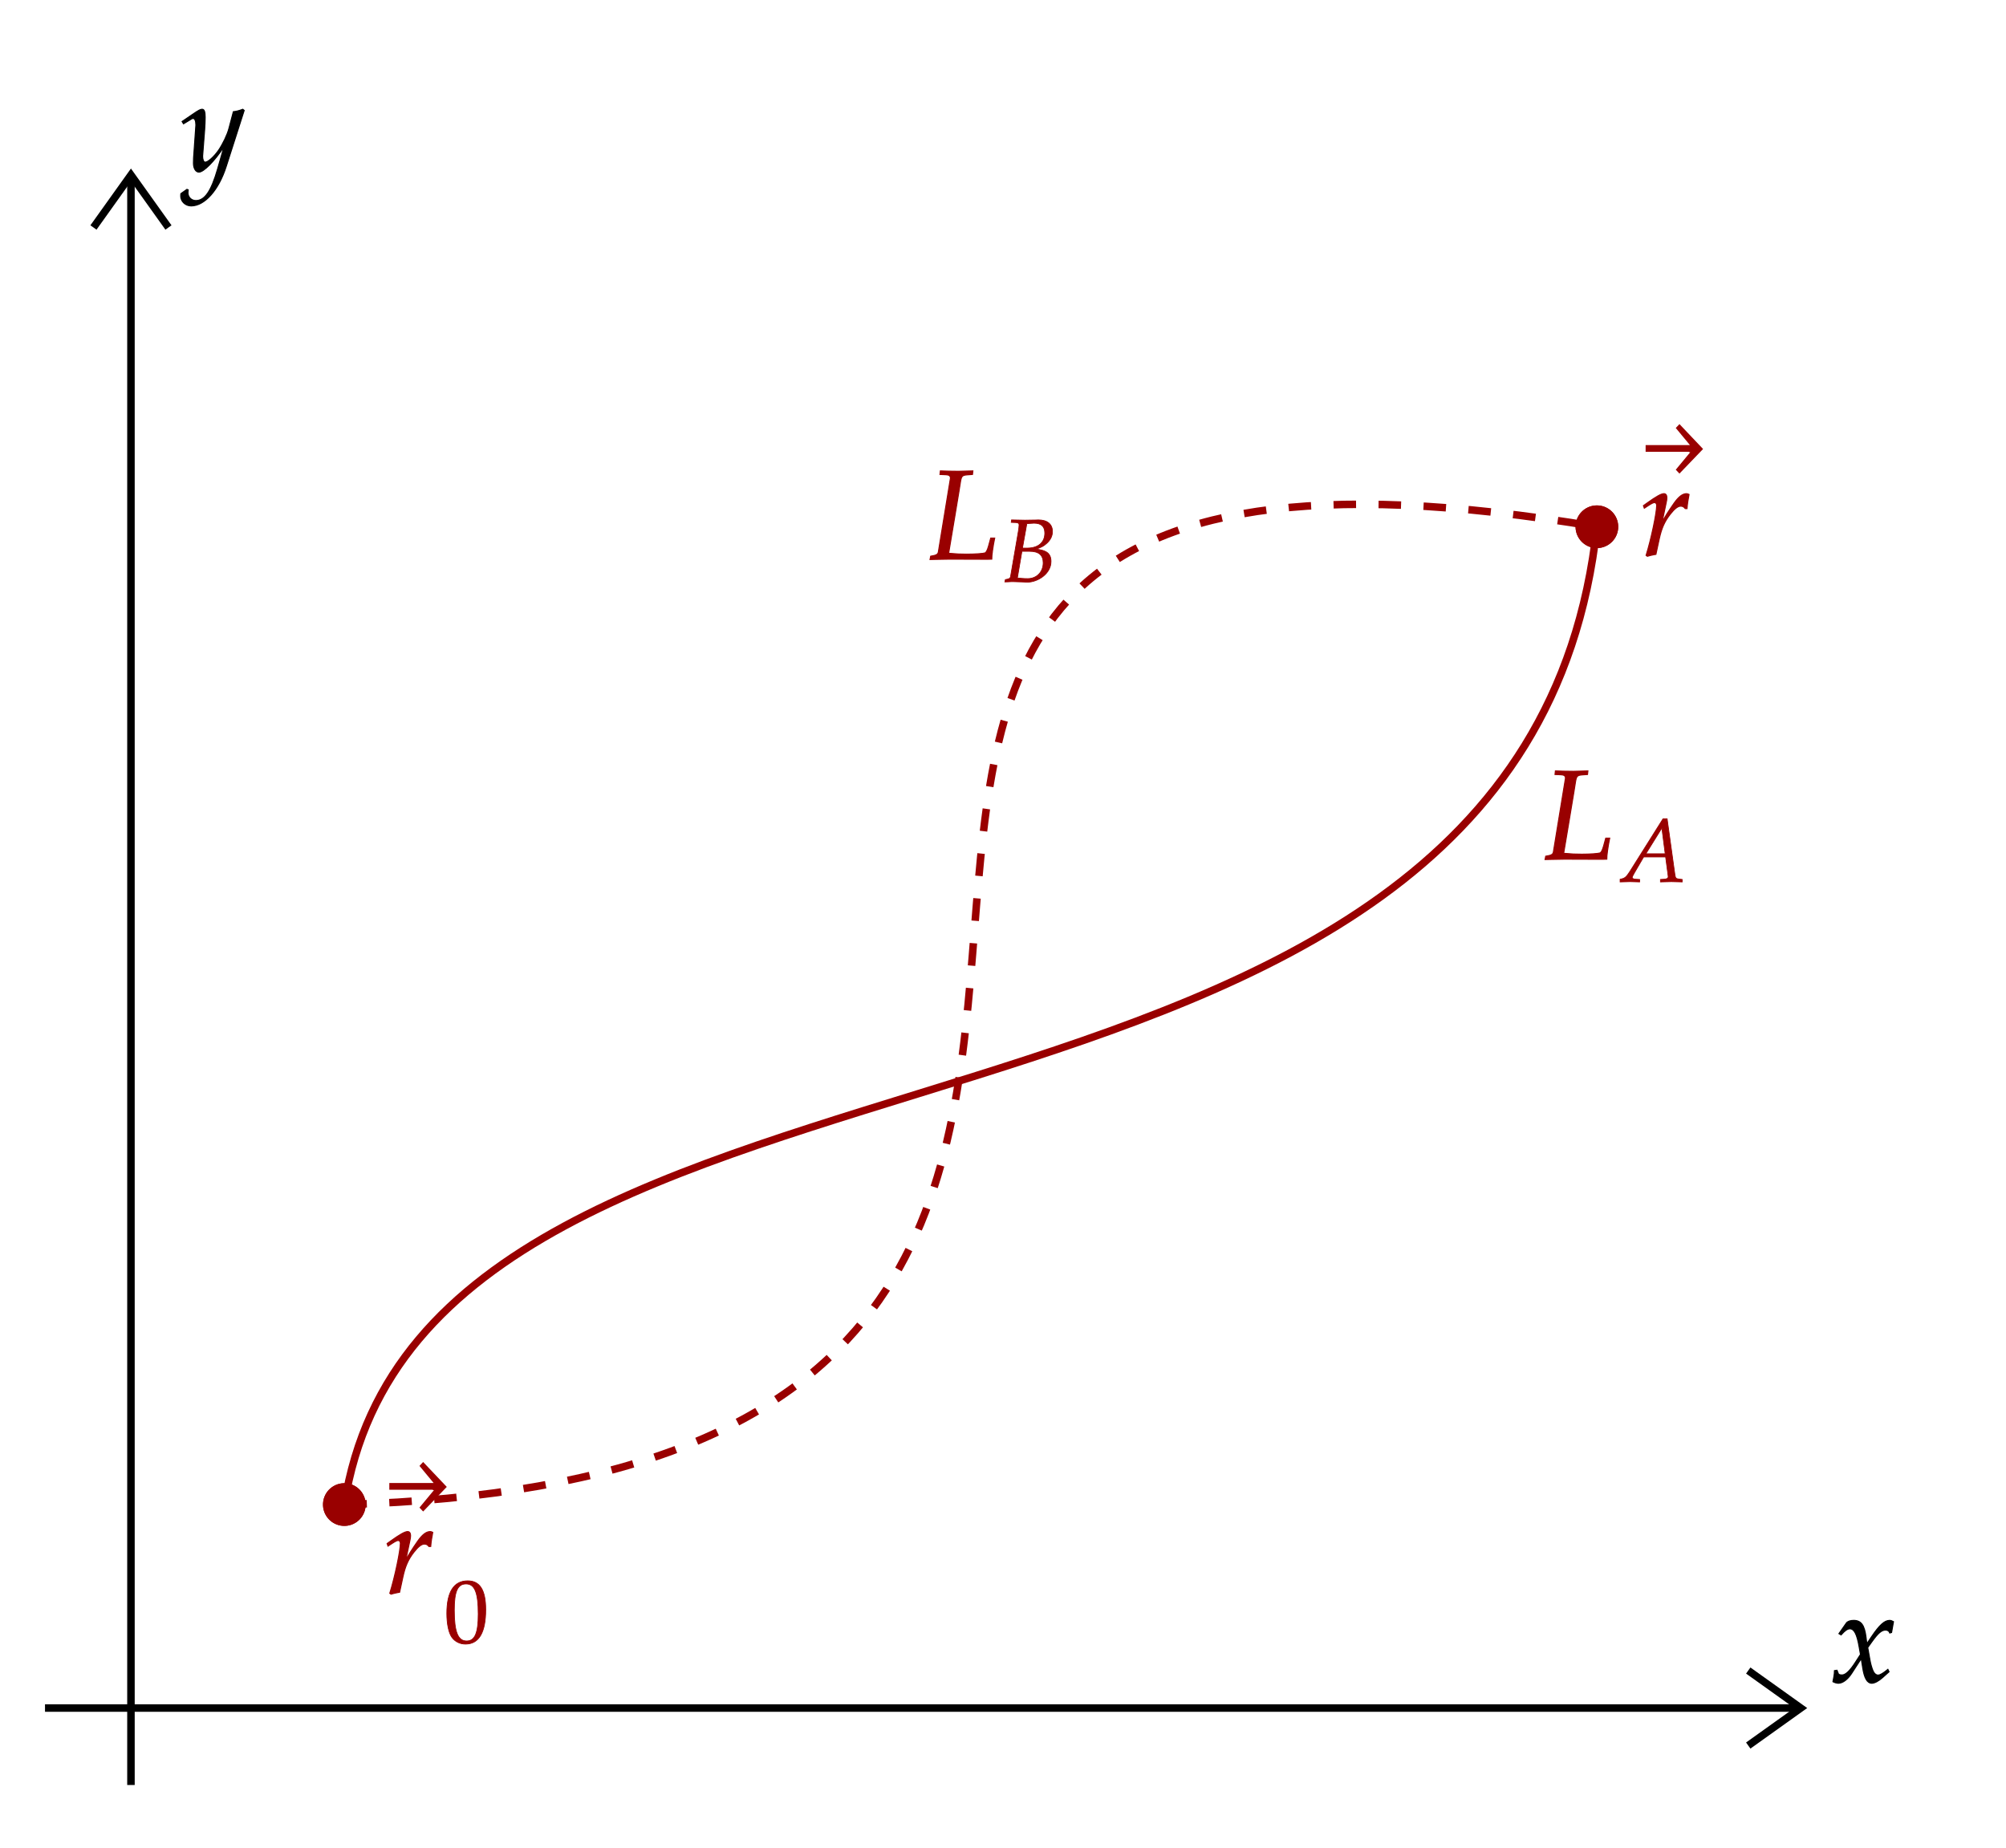
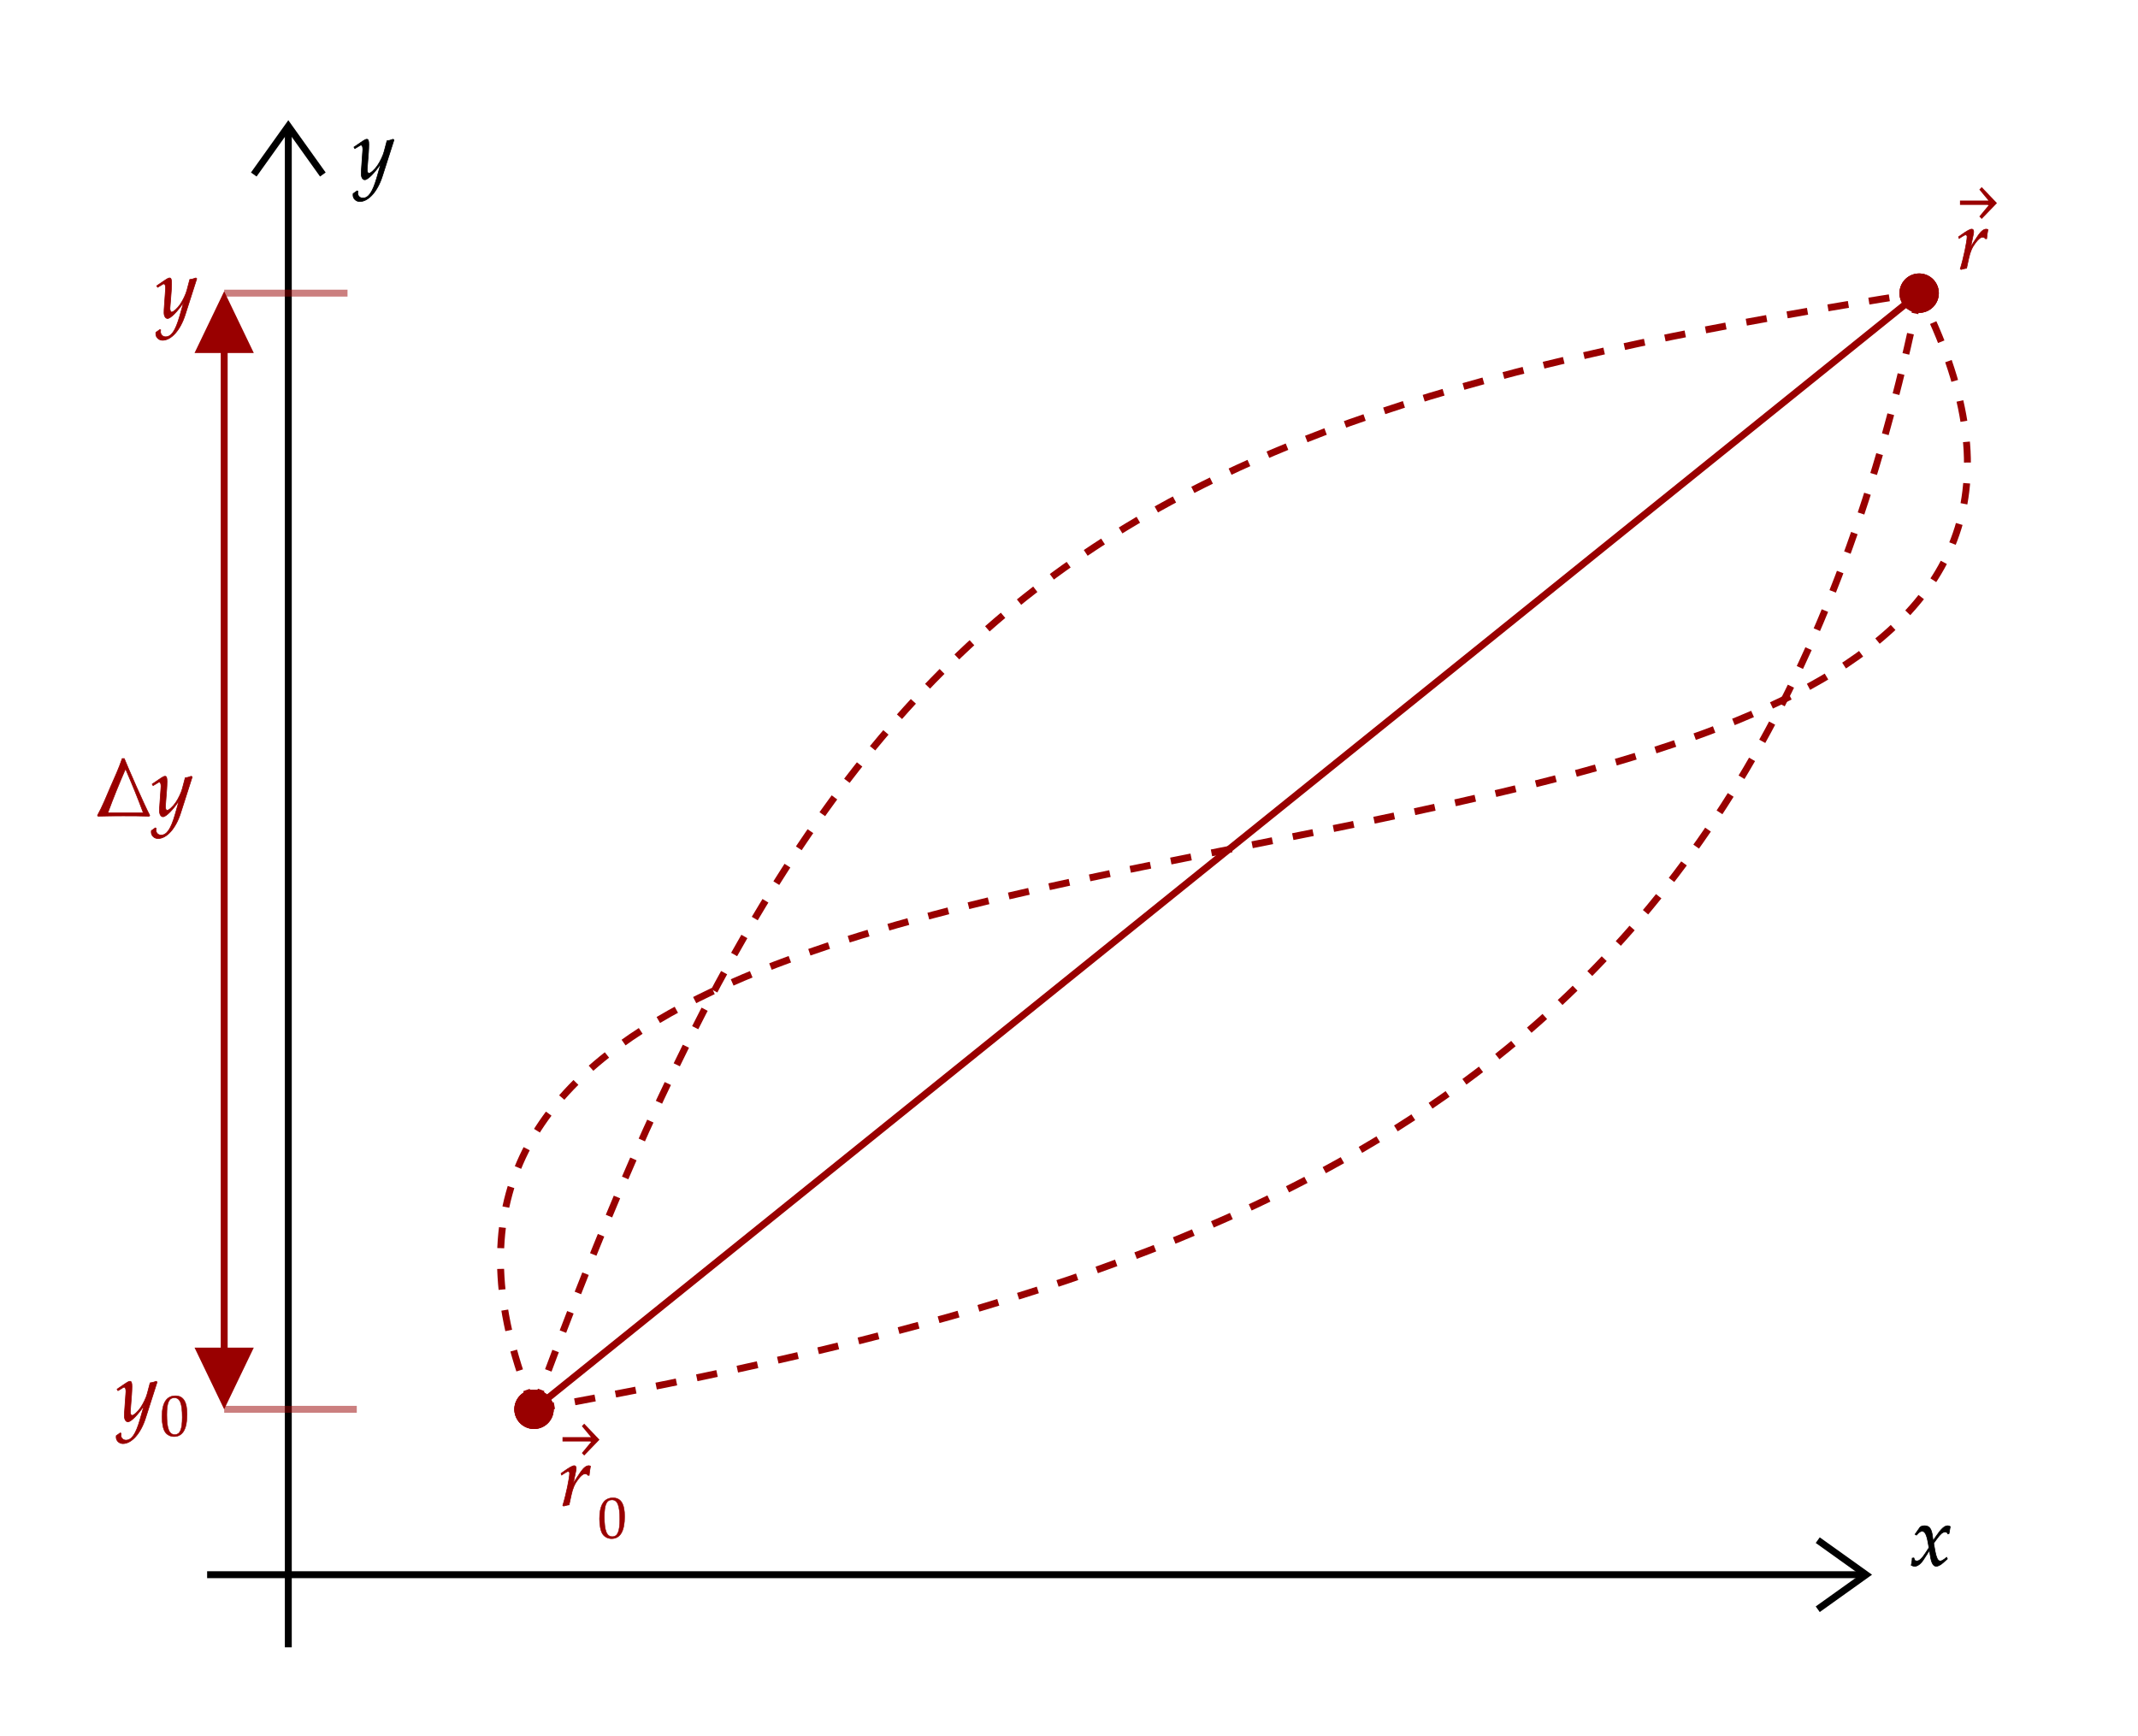
- <svg xmlns="http://www.w3.org/2000/svg" x="0" y="0" width="267.455" height="246.273" style="         width:267.455px;         height:246.273px;         background: #FFF;         fill: none; ">
+ <svg xmlns="http://www.w3.org/2000/svg" x="0" y="0" width="309.455" height="251.17" style="         width:309.455px;         height:251.17px;         background: transparent;         fill: none; ">
  <svg />
  <svg class="role-diagram-draw-area" style="overflow: visible;">
    <g class="shapes-region" style="stroke: black; fill: none;">
      <g class="composite-shape axis2d" style="stroke-width: 1; stroke: rgb(0, 0, 0);">
-         <path class="real" d=" M6,227.72 L240.09,227.72 M17.46,23.33 L17.46,237.98" />
-         <path d=" M233.09,222.72 L240.09,227.72 L233.09,232.72" />
-         <path d=" M12.46,30.33 L17.46,23.33 L22.46,30.33" />
+         <path class="real" d=" M29.98,227.93 L270.1,227.93 M41.73,18.26 L41.73,238.44" />
+         <path d=" M263.1,222.93 L270.1,227.93 L263.1,232.93" />
+         <path d=" M36.73,25.26 L41.73,18.26 L46.73,25.26" />
      </g>
      <g class="arrow-line">
-         <path class="connection real" stroke-dasharray="" d="  M45.91,200.59 C56.91,130.23 202.91,162.23 212.91,70.23" style="stroke: rgb(153, 0, 0); stroke-opacity: 1; stroke-width: 1; fill: none; fill-opacity: 1;" />
-         <g stroke="rgb(153,0,0)" stroke-opacity="1" fill="rgb(153,0,0)" fill-opacity="1" transform="matrix(0.154538,-0.9879869,0.9879869,0.154538,45.90909,200.5909)" style="stroke: rgb(153, 0, 0); fill: rgb(153, 0, 0); stroke-width: 1;">
+         <path class="connection real" stroke-dasharray="3" d="  M77.29,203.99 C120.56,85 160.33,60.59 277.78,42.43" style="stroke: rgb(153, 0, 0); stroke-opacity: 1; stroke-width: 1; fill: none; fill-opacity: 1;" />
+         <g stroke="rgb(153,0,0)" stroke-opacity="1" fill="rgb(153,0,0)" fill-opacity="1" transform="matrix(0.3416921,-0.939812,0.939812,0.3416921,77.29328,203.9912)" style="stroke: rgb(153, 0, 0); fill: rgb(153, 0, 0); stroke-width: 1;">
          <circle cx="0" cy="0" r="2.345" />
        </g>
-         <g stroke="rgb(153,0,0)" stroke-opacity="1" fill="rgb(153,0,0)" fill-opacity="1" transform="matrix(0.1079994,-0.994151,0.994151,0.1079994,212.9091,70.22727)" style="stroke: rgb(153, 0, 0); fill: rgb(153, 0, 0); stroke-width: 1;">
+         <g stroke="rgb(153,0,0)" stroke-opacity="1" fill="rgb(153,0,0)" fill-opacity="1" transform="matrix(0.9882551,-0.1528134,0.1528134,0.9882551,277.78,42.43288)" style="stroke: rgb(153, 0, 0); fill: rgb(153, 0, 0); stroke-width: 1;">
          <circle cx="0" cy="0" r="2.345" />
        </g>
      </g>
      <g class="arrow-line">
-         <path class="connection real" stroke-dasharray="3" d="  M45.91,200.59 C202.42,196.2 57.76,44.2 212.91,70.23" style="stroke: rgb(153, 0, 0); stroke-opacity: 1; stroke-width: 1; fill: none; fill-opacity: 1;" />
-         <g stroke="rgb(153,0,0)" stroke-opacity="1" fill="rgb(153,0,0)" fill-opacity="1" transform="matrix(0.9996052,-0.0280961,0.0280961,0.9996052,45.90909,200.5909)" style="stroke: rgb(153, 0, 0); fill: rgb(153, 0, 0); stroke-width: 1;">
+         <path class="connection real" stroke-dasharray="3" d="  M77.29,203.99 C30.91,91.19 334.03,152.74 277.78,42.43" style="stroke: rgb(153, 0, 0); stroke-opacity: 1; stroke-width: 1; fill: none; fill-opacity: 1;" />
+         <g stroke="rgb(153,0,0)" stroke-opacity="1" fill="rgb(153,0,0)" fill-opacity="1" transform="matrix(-0.3802634,-0.9248782,0.9248782,-0.3802634,77.29328,203.9912)" style="stroke: rgb(153, 0, 0); fill: rgb(153, 0, 0); stroke-width: 1;">
          <circle cx="0" cy="0" r="2.345" />
        </g>
-         <g stroke="rgb(153,0,0)" stroke-opacity="1" fill="rgb(153,0,0)" fill-opacity="1" transform="matrix(0.9862279,0.1653919,-0.1653919,0.9862279,212.9091,70.22727)" style="stroke: rgb(153, 0, 0); fill: rgb(153, 0, 0); stroke-width: 1;">
+         <g stroke="rgb(153,0,0)" stroke-opacity="1" fill="rgb(153,0,0)" fill-opacity="1" transform="matrix(-0.4543015,-0.890848,0.890848,-0.4543015,277.78,42.43288)" style="stroke: rgb(153, 0, 0); fill: rgb(153, 0, 0); stroke-width: 1;">
          <circle cx="0" cy="0" r="2.345" />
+         </g>
+       </g>
+       <g class="arrow-line">
+         <path class="connection real" stroke-dasharray="3" d="  M77.29,203.99 C184.15,184.65 254.59,156.61 277.78,42.43" style="stroke: rgb(153, 0, 0); stroke-opacity: 1; stroke-width: 1; fill: none; fill-opacity: 1;" />
+         <g stroke="rgb(153,0,0)" stroke-opacity="1" fill="rgb(153,0,0)" fill-opacity="1" transform="matrix(0.9840096,-0.1781153,0.1781153,0.9840096,77.29328,203.9912)" style="stroke: rgb(153, 0, 0); fill: rgb(153, 0, 0); stroke-width: 1;">
+           <circle cx="0" cy="0" r="2.345" />
+         </g>
+         <g stroke="rgb(153,0,0)" stroke-opacity="1" fill="rgb(153,0,0)" fill-opacity="1" transform="matrix(0.1990259,-0.9799942,0.9799942,0.1990259,277.78,42.43288)" style="stroke: rgb(153, 0, 0); fill: rgb(153, 0, 0); stroke-width: 1;">
+           <circle cx="0" cy="0" r="2.345" />
+         </g>
+       </g>
+       <g class="arrow-line">
+         <path class="connection real" stroke-dasharray="" d="  M77.29,203.99 L277.78,42.43" style="stroke: rgb(153, 0, 0); stroke-width: 1; fill: none; fill-opacity: 1; stroke-opacity: 1;" />
+       </g>
+       <g class="arrow-line">
+         <path class="connection real" stroke-dasharray="" d="  M51.64,203.99 L32.45,203.99" style="stroke: rgb(153, 0, 0); stroke-width: 1; fill: none; fill-opacity: 1; stroke-opacity: 0.5;" />
+       </g>
+       <g class="arrow-line">
+         <path class="connection real" stroke-dasharray="" d="  M50.3,42.43 L32.45,42.43" style="stroke: rgb(153, 0, 0); stroke-opacity: 0.5; stroke-width: 1; fill: none; fill-opacity: 1;" />
+       </g>
+       <g class="arrow-line">
+         <path class="connection real" stroke-dasharray="" d="  M32.45,45.16 L32.45,200.99" style="stroke: rgb(153, 0, 0); stroke-opacity: 1; stroke-width: 1; fill: none; fill-opacity: 1;" />
+         <g stroke="none" fill="rgb(153,0,0)" fill-opacity="1" transform="matrix(-1.8369701987210297e-16,-1,1,-1.8369701987210297e-16,32.44657,203.9912)" style="stroke: none; fill: rgb(153, 0, 0); stroke-width: 1;">
+           <path d=" M8.93,-4.29 L0,0 L8.93,4.29 Z" />
+         </g>
+         <g stroke="none" fill="rgb(153,0,0)" fill-opacity="1" transform="matrix(6.123233995736766e-17,1,-1,6.123233995736766e-17,32.44657,42.164)" style="stroke: none; fill: rgb(153, 0, 0); stroke-width: 1;">
+           <path d=" M8.93,-4.29 L0,0 L8.93,4.29 Z" />
        </g>
      </g>
      <g />
    </g>
    <g />
    <g />
    <g />
  </svg>
-   <svg width="266" height="244.818" style="width:266px;height:244.818px;font-family:Asana-Math, Asana;background:#FFF;">
+   <svg width="308" height="249.716" style="width:308px;height:249.716px;font-family:Asana-Math, Asana;background:transparent;">
    <g>
      <g>
        <g>
-           <g transform="matrix(1,0,0,1,24.22729,22.76136)">
-             <path transform="matrix(0.017,0,0,-0.017,0,0)" d="M-7 -180C-8 -187 -8 -193 -8 -198C-8 -241 29 -276 74 -276C180 -276 290 -152 349 33L490 473L479 482C450 471 427 465 405 463L370 331C358 284 323 211 290 162C255 111 206 67 184 67C172 67 163 90 164 115L180 322C182 353 184 391 184 419C184 464 177 482 160 482C147 482 133 475 85 442L3 386L14 368L64 398C69 401 80 410 89 410C103 410 111 391 111 358C111 357 111 351 110 343L93 100L92 60C92 18 110 -11 135 -11C172 -11 256 74 331 187L282 16C231 -161 181 -234 111 -234C76 -234 49 -207 49 -172C49 -167 50 -159 51 -150L41 -146Z" stroke="rgb(0,0,0)" stroke-opacity="1" stroke-width="8" fill="rgb(0,0,0)" fill-opacity="1" />
+           <g transform="matrix(1,0,0,1,51.1932,25.88864)">
+             <path transform="matrix(0.0119,0,0,-0.0119,0,0)" d="M-7 -180C-8 -187 -8 -193 -8 -198C-8 -241 29 -276 74 -276C180 -276 290 -152 349 33L490 473L479 482C450 471 427 465 405 463L370 331C358 284 323 211 290 162C255 111 206 67 184 67C172 67 163 90 164 115L180 322C182 353 184 391 184 419C184 464 177 482 160 482C147 482 133 475 85 442L3 386L14 368L64 398C69 401 80 410 89 410C103 410 111 391 111 358C111 357 111 351 110 343L93 100L92 60C92 18 110 -11 135 -11C172 -11 256 74 331 187L282 16C231 -161 181 -234 111 -234C76 -234 49 -207 49 -172C49 -167 50 -159 51 -150L41 -146Z" stroke="rgb(0,0,0)" stroke-opacity="1" stroke-width="8" fill="rgb(0,0,0)" fill-opacity="1" />
          </g>
        </g>
      </g>
    </g>
    <g>
      <g>
        <g>
-           <g transform="matrix(1,0,0,1,244.2273,224.2273)">
-             <path transform="matrix(0.017,0,0,-0.017,0,0)" d="M9 1C24 -7 40 -11 52 -11C85 -11 124 18 155 65L231 182L242 113C255 28 278 -11 314 -11C336 -11 368 6 400 35L449 79L440 98C404 68 379 53 363 53C348 53 335 63 325 83C316 102 305 139 300 168L282 269L317 318C364 383 391 406 422 406C438 406 450 398 455 383L469 387L484 472C472 479 463 482 454 482C414 482 374 446 312 354L275 299L269 347C257 446 230 482 171 482C145 482 123 474 114 461L56 378L73 368C103 402 123 416 142 416C175 416 197 375 214 277L225 215L185 153C142 86 108 54 80 54C65 54 54 58 52 63L41 91L21 88C21 53 13 27 9 1Z" stroke="rgb(0,0,0)" stroke-opacity="1" stroke-width="8" fill="rgb(0,0,0)" fill-opacity="1" />
+           <g transform="matrix(1,0,0,1,276.5227,226.5818)">
+             <path transform="matrix(0.0119,0,0,-0.0119,0,0)" d="M9 1C24 -7 40 -11 52 -11C85 -11 124 18 155 65L231 182L242 113C255 28 278 -11 314 -11C336 -11 368 6 400 35L449 79L440 98C404 68 379 53 363 53C348 53 335 63 325 83C316 102 305 139 300 168L282 269L317 318C364 383 391 406 422 406C438 406 450 398 455 383L469 387L484 472C472 479 463 482 454 482C414 482 374 446 312 354L275 299L269 347C257 446 230 482 171 482C145 482 123 474 114 461L56 378L73 368C103 402 123 416 142 416C175 416 197 375 214 277L225 215L185 153C142 86 108 54 80 54C65 54 54 58 52 63L41 91L21 88C21 53 13 27 9 1Z" stroke="rgb(0,0,0)" stroke-opacity="1" stroke-width="8" fill="rgb(0,0,0)" fill-opacity="1" />
          </g>
        </g>
      </g>
    </g>
    <g>
      <g>
        <g>
          <g>
            <g>
              <g>
-                 <g transform="matrix(1,0,0,1,51.17045,212.3864)">
-                   <path transform="matrix(0.017,0,0,-0.017,0,0)" d="M368 365C371 403 376 435 384 476C373 481 369 482 364 482C333 482 302 458 266 407C227 351 188 291 172 256L204 408C208 425 210 438 210 450C210 470 202 482 187 482C166 482 128 461 54 408L26 388L33 368L65 389C93 407 104 412 113 412C123 412 130 403 130 390C130 332 87 126 47 -2L57 -9C72 -4 88 -1 111 4L124 6L150 126C168 209 191 262 235 319C269 363 296 384 318 384C333 384 343 379 354 365Z" stroke="rgb(153,0,0)" stroke-opacity="1" stroke-width="8" fill="rgb(153,0,0)" fill-opacity="1" />
+                 <g transform="matrix(1,0,0,1,283.1705,38.9)">
+                   <path transform="matrix(0.0119,0,0,-0.0119,0,0)" d="M368 365C371 403 376 435 384 476C373 481 369 482 364 482C333 482 302 458 266 407C227 351 188 291 172 256L204 408C208 425 210 438 210 450C210 470 202 482 187 482C166 482 128 461 54 408L26 388L33 368L65 389C93 407 104 412 113 412C123 412 130 403 130 390C130 332 87 126 47 -2L57 -9C72 -4 88 -1 111 4L124 6L150 126C168 209 191 262 235 319C269 363 296 384 318 384C333 384 343 379 354 365Z" stroke="rgb(153,0,0)" stroke-opacity="1" stroke-width="8" fill="rgb(153,0,0)" fill-opacity="1" />
                </g>
              </g>
            </g>
          </g>
-           <svg x="50.227" overflow="visible" y="193.386" height="10" width="9.341">
-             <path d=" M 9.34 4.85 l -3.15 -3.32 l -0.49 0.52 l 1.93 2.33 h -0.15 v 0.90 h 0.15 l -1.93 2.33 l 0.49 0.52 z  M 1.68 5.23 h 7.20 v -0.90 h -7.20 z" style="fill:rgb(153,0,0);fill-opacity:1;stroke-width:1px;stroke:none;stroke-opacity:1;" />
+           <svg x="282.511" overflow="visible" y="26" height="7" width="6.534">
+             <path d=" M 6.53 3.40 l -2.21 -2.32 l -0.34 0.36 l 1.35 1.63 h -0.11 v 0.63 h 0.11 l -1.35 1.63 l 0.34 0.36 z  M 1.18 3.66 h 5.03 v -0.63 h -5.03 z" style="fill:rgb(153,0,0);fill-opacity:1;stroke-width:1px;stroke:none;stroke-opacity:1;" />
+           </svg>
+         </g>
+       </g>
+     </g>
+     <g>
+       <g>
+         <g>
+           <g>
+             <g>
+               <g>
+                 <g transform="matrix(1,0,0,1,80.89775,217.8886)">
+                   <path transform="matrix(0.0119,0,0,-0.0119,0,0)" d="M368 365C371 403 376 435 384 476C373 481 369 482 364 482C333 482 302 458 266 407C227 351 188 291 172 256L204 408C208 425 210 438 210 450C210 470 202 482 187 482C166 482 128 461 54 408L26 388L33 368L65 389C93 407 104 412 113 412C123 412 130 403 130 390C130 332 87 126 47 -2L57 -9C72 -4 88 -1 111 4L124 6L150 126C168 209 191 262 235 319C269 363 296 384 318 384C333 384 343 379 354 365Z" stroke="rgb(153,0,0)" stroke-opacity="1" stroke-width="8" fill="rgb(153,0,0)" fill-opacity="1" />
+                 </g>
+               </g>
+             </g>
+           </g>
+           <svg x="80.239" overflow="visible" y="204.989" height="7" width="6.534">
+             <path d=" M 6.53 3.40 l -2.21 -2.32 l -0.34 0.36 l 1.35 1.63 h -0.11 v 0.63 h 0.11 l -1.35 1.63 l 0.34 0.36 z  M 1.18 3.66 h 5.03 v -0.63 h -5.03 z" style="fill:rgb(153,0,0);fill-opacity:1;stroke-width:1px;stroke:none;stroke-opacity:1;" />
          </svg>
        </g>
        <g>
          <g>
            <g>
              <g>
-                 <g transform="matrix(1,0,0,1,59.22729,218.9568)">
-                   <path transform="matrix(0.0119,0,0,-0.0119,0,0)" d="M263 689C108 689 29 566 29 324C29 207 50 106 85 57C120 8 176 -20 238 -20C389 -20 465 110 465 366C465 585 400 689 263 689ZM245 654C342 654 381 556 381 316C381 103 343 15 251 15C154 15 113 116 113 360C113 571 150 654 245 654Z" stroke="rgb(153,0,0)" stroke-opacity="1" stroke-width="8" fill="rgb(153,0,0)" fill-opacity="1" />
+                 <g transform="matrix(1,0,0,1,86.5341,222.5459)">
+                   <path transform="matrix(0.00833,0,0,-0.00833,0,0)" d="M263 689C108 689 29 566 29 324C29 207 50 106 85 57C120 8 176 -20 238 -20C389 -20 465 110 465 366C465 585 400 689 263 689ZM245 654C342 654 381 556 381 316C381 103 343 15 251 15C154 15 113 116 113 360C113 571 150 654 245 654Z" stroke="rgb(153,0,0)" stroke-opacity="1" stroke-width="8" fill="rgb(153,0,0)" fill-opacity="1" />
                </g>
              </g>
            </g>
          </g>
        </g>
      </g>
    </g>
    <g>
      <g>
        <g>
-           <g>
-             <g>
-               <g>
-                 <g transform="matrix(1,0,0,1,218.6705,74.01136)">
-                   <path transform="matrix(0.017,0,0,-0.017,0,0)" d="M368 365C371 403 376 435 384 476C373 481 369 482 364 482C333 482 302 458 266 407C227 351 188 291 172 256L204 408C208 425 210 438 210 450C210 470 202 482 187 482C166 482 128 461 54 408L26 388L33 368L65 389C93 407 104 412 113 412C123 412 130 403 130 390C130 332 87 126 47 -2L57 -9C72 -4 88 -1 111 4L124 6L150 126C168 209 191 262 235 319C269 363 296 384 318 384C333 384 343 379 354 365Z" stroke="rgb(153,0,0)" stroke-opacity="1" stroke-width="8" fill="rgb(153,0,0)" fill-opacity="1" />
-                 </g>
-               </g>
-             </g>
-           </g>
-           <svg x="217.727" overflow="visible" y="55.011" height="10" width="9.341">
-             <path d=" M 9.34 4.85 l -3.15 -3.32 l -0.49 0.52 l 1.93 2.33 h -0.15 v 0.90 h 0.15 l -1.93 2.33 l 0.49 0.52 z  M 1.68 5.23 h 7.20 v -0.90 h -7.20 z" style="fill:rgb(153,0,0);fill-opacity:1;stroke-width:1px;stroke:none;stroke-opacity:1;" />
-           </svg>
-         </g>
-       </g>
-     </g>
-     <g>
-       <g>
-         <g>
-           <g transform="matrix(1,0,0,1,205.7273,114.5455)">
-             <path transform="matrix(0.017,0,0,-0.017,0,0)" d="M349 664L352 692L238 689C222 689 204 689 161 690L97 692L94 664L141 662C165 661 176 653 176 635L81 55C77 37 65 30 21 23L16 -3L57 -2C88 -1 150 0 170 0C170 0 467 -1 467 -1C467 -1 500 0 500 0C499 25 510 103 523 165L492 165L475 103C466 71 457 54 448 49C435 44 371 39 304 39C255 39 228 40 162 46C165 64 256 605 256 613C263 651 270 658 307 661Z" stroke="rgb(153,0,0)" stroke-opacity="1" stroke-width="8" fill="rgb(153,0,0)" fill-opacity="1" />
+           <g transform="matrix(1,0,0,1,16.9091,205.6727)">
+             <path transform="matrix(0.0119,0,0,-0.0119,0,0)" d="M-7 -180C-8 -187 -8 -193 -8 -198C-8 -241 29 -276 74 -276C180 -276 290 -152 349 33L490 473L479 482C450 471 427 465 405 463L370 331C358 284 323 211 290 162C255 111 206 67 184 67C172 67 163 90 164 115L180 322C182 353 184 391 184 419C184 464 177 482 160 482C147 482 133 475 85 442L3 386L14 368L64 398C69 401 80 410 89 410C103 410 111 391 111 358C111 357 111 351 110 343L93 100L92 60C92 18 110 -11 135 -11C172 -11 256 74 331 187L282 16C231 -161 181 -234 111 -234C76 -234 49 -207 49 -172C49 -167 50 -159 51 -150L41 -146Z" stroke="rgb(153,0,0)" stroke-opacity="1" stroke-width="8" fill="rgb(153,0,0)" fill-opacity="1" />
          </g>
        </g>
        <g>
          <g>
            <g>
              <g>
-                 <g transform="matrix(1,0,0,1,215.6705,117.5477)">
-                   <path transform="matrix(0.0119,0,0,-0.0119,0,0)" d="M567 55C567 39 552 30 524 28L480 25L480 -3C582 0 582 0 602 0C622 0 622 0 724 -3L724 25L698 28C651 35 650 35 642 80L555 705L509 705L136 112C100 56 82 40 48 32L28 27L28 -3C120 0 120 0 140 0C159 0 161 0 247 -3L247 25L195 28C179 29 164 38 164 47C164 55 171 69 190 102L292 277L538 277L563 89L563 86C563 84 567 69 567 55ZM496 601L533 313L317 313Z" stroke="rgb(153,0,0)" stroke-opacity="1" stroke-width="8" fill="rgb(153,0,0)" fill-opacity="1" />
+                 <g transform="matrix(1,0,0,1,23.20455,207.7732)">
+                   <path transform="matrix(0.00833,0,0,-0.00833,0,0)" d="M263 689C108 689 29 566 29 324C29 207 50 106 85 57C120 8 176 -20 238 -20C389 -20 465 110 465 366C465 585 400 689 263 689ZM245 654C342 654 381 556 381 316C381 103 343 15 251 15C154 15 113 116 113 360C113 571 150 654 245 654Z" stroke="rgb(153,0,0)" stroke-opacity="1" stroke-width="8" fill="rgb(153,0,0)" fill-opacity="1" />
                </g>
              </g>
            </g>
          </g>
        </g>
      </g>
    </g>
    <g>
      <g>
        <g>
-           <g transform="matrix(1,0,0,1,123.7273,74.54546)">
-             <path transform="matrix(0.017,0,0,-0.017,0,0)" d="M349 664L352 692L238 689C222 689 204 689 161 690L97 692L94 664L141 662C165 661 176 653 176 635L81 55C77 37 65 30 21 23L16 -3L57 -2C88 -1 150 0 170 0C170 0 467 -1 467 -1C467 -1 500 0 500 0C499 25 510 103 523 165L492 165L475 103C466 71 457 54 448 49C435 44 371 39 304 39C255 39 228 40 162 46C165 64 256 605 256 613C263 651 270 658 307 661Z" stroke="rgb(153,0,0)" stroke-opacity="1" stroke-width="8" fill="rgb(153,0,0)" fill-opacity="1" />
+           <g transform="matrix(1,0,0,1,22.64775,45.96819)">
+             <path transform="matrix(0.0119,0,0,-0.0119,0,0)" d="M-7 -180C-8 -187 -8 -193 -8 -198C-8 -241 29 -276 74 -276C180 -276 290 -152 349 33L490 473L479 482C450 471 427 465 405 463L370 331C358 284 323 211 290 162C255 111 206 67 184 67C172 67 163 90 164 115L180 322C182 353 184 391 184 419C184 464 177 482 160 482C147 482 133 475 85 442L3 386L14 368L64 398C69 401 80 410 89 410C103 410 111 391 111 358C111 357 111 351 110 343L93 100L92 60C92 18 110 -11 135 -11C172 -11 256 74 331 187L282 16C231 -161 181 -234 111 -234C76 -234 49 -207 49 -172C49 -167 50 -159 51 -150L41 -146Z" stroke="rgb(153,0,0)" stroke-opacity="1" stroke-width="8" fill="rgb(153,0,0)" fill-opacity="1" />
+           </g>
+         </g>
+       </g>
+     </g>
+     <g>
+       <g>
+         <g>
+           <g transform="matrix(1,0,0,1,13.79545,118.0932)">
+             <path transform="matrix(0.0119,0,0,-0.0119,0,0)" d="M662 6L655 -4C549 0 443 0 336 0C235 0 134 -1 33 -4L27 6C88 116 136 238 186 354C235 466 288 580 327 697L352 697C395 590 597 128 662 6ZM584 37C518 215 447 389 371 564L364 564C289 391 217 215 152 37Z" stroke="rgb(153,0,0)" stroke-opacity="1" stroke-width="8" fill="rgb(153,0,0)" fill-opacity="1" />
          </g>
        </g>
        <g>
-           <g>
-             <g>
-               <g>
-                 <g transform="matrix(1,0,0,1,133.6705,77.54774)">
-                   <path transform="matrix(0.0119,0,0,-0.0119,0,0)" d="M543 227C543 337 459 353 377 365C434 385 459 397 490 425C536 464 559 511 559 562C559 644 501 692 401 692C399 692 389 692 374 691L311 690C299 689 263 689 251 689C232 689 201 690 152 691L100 692L97 664L150 662C174 661 185 653 185 635C185 621 181 589 176 559L89 55C85 37 73 30 31 23L26 -3L63 -2C90 0 105 0 117 0C128 0 154 -1 180 -2L217 -3L237 -4C256 -5 269 -6 277 -6C392 -6 543 87 543 227ZM166 41L217 340L302 340C405 340 455 298 455 211C455 108 382 34 282 34C228 34 207 38 166 41ZM352 655C433 655 473 619 473 544C473 439 399 376 275 376L223 376L272 650C288 650 329 655 352 655Z" stroke="rgb(153,0,0)" stroke-opacity="1" stroke-width="8" fill="rgb(153,0,0)" fill-opacity="1" />
-                 </g>
-               </g>
-             </g>
+           <g transform="matrix(1,0,0,1,21.98865,118.0932)">
+             <path transform="matrix(0.0119,0,0,-0.0119,0,0)" d="M-7 -180C-8 -187 -8 -193 -8 -198C-8 -241 29 -276 74 -276C180 -276 290 -152 349 33L490 473L479 482C450 471 427 465 405 463L370 331C358 284 323 211 290 162C255 111 206 67 184 67C172 67 163 90 164 115L180 322C182 353 184 391 184 419C184 464 177 482 160 482C147 482 133 475 85 442L3 386L14 368L64 398C69 401 80 410 89 410C103 410 111 391 111 358C111 357 111 351 110 343L93 100L92 60C92 18 110 -11 135 -11C172 -11 256 74 331 187L282 16C231 -161 181 -234 111 -234C76 -234 49 -207 49 -172C49 -167 50 -159 51 -150L41 -146Z" stroke="rgb(153,0,0)" stroke-opacity="1" stroke-width="8" fill="rgb(153,0,0)" fill-opacity="1" />
          </g>
        </g>
      </g>
    </g>
  </svg>
</svg>
